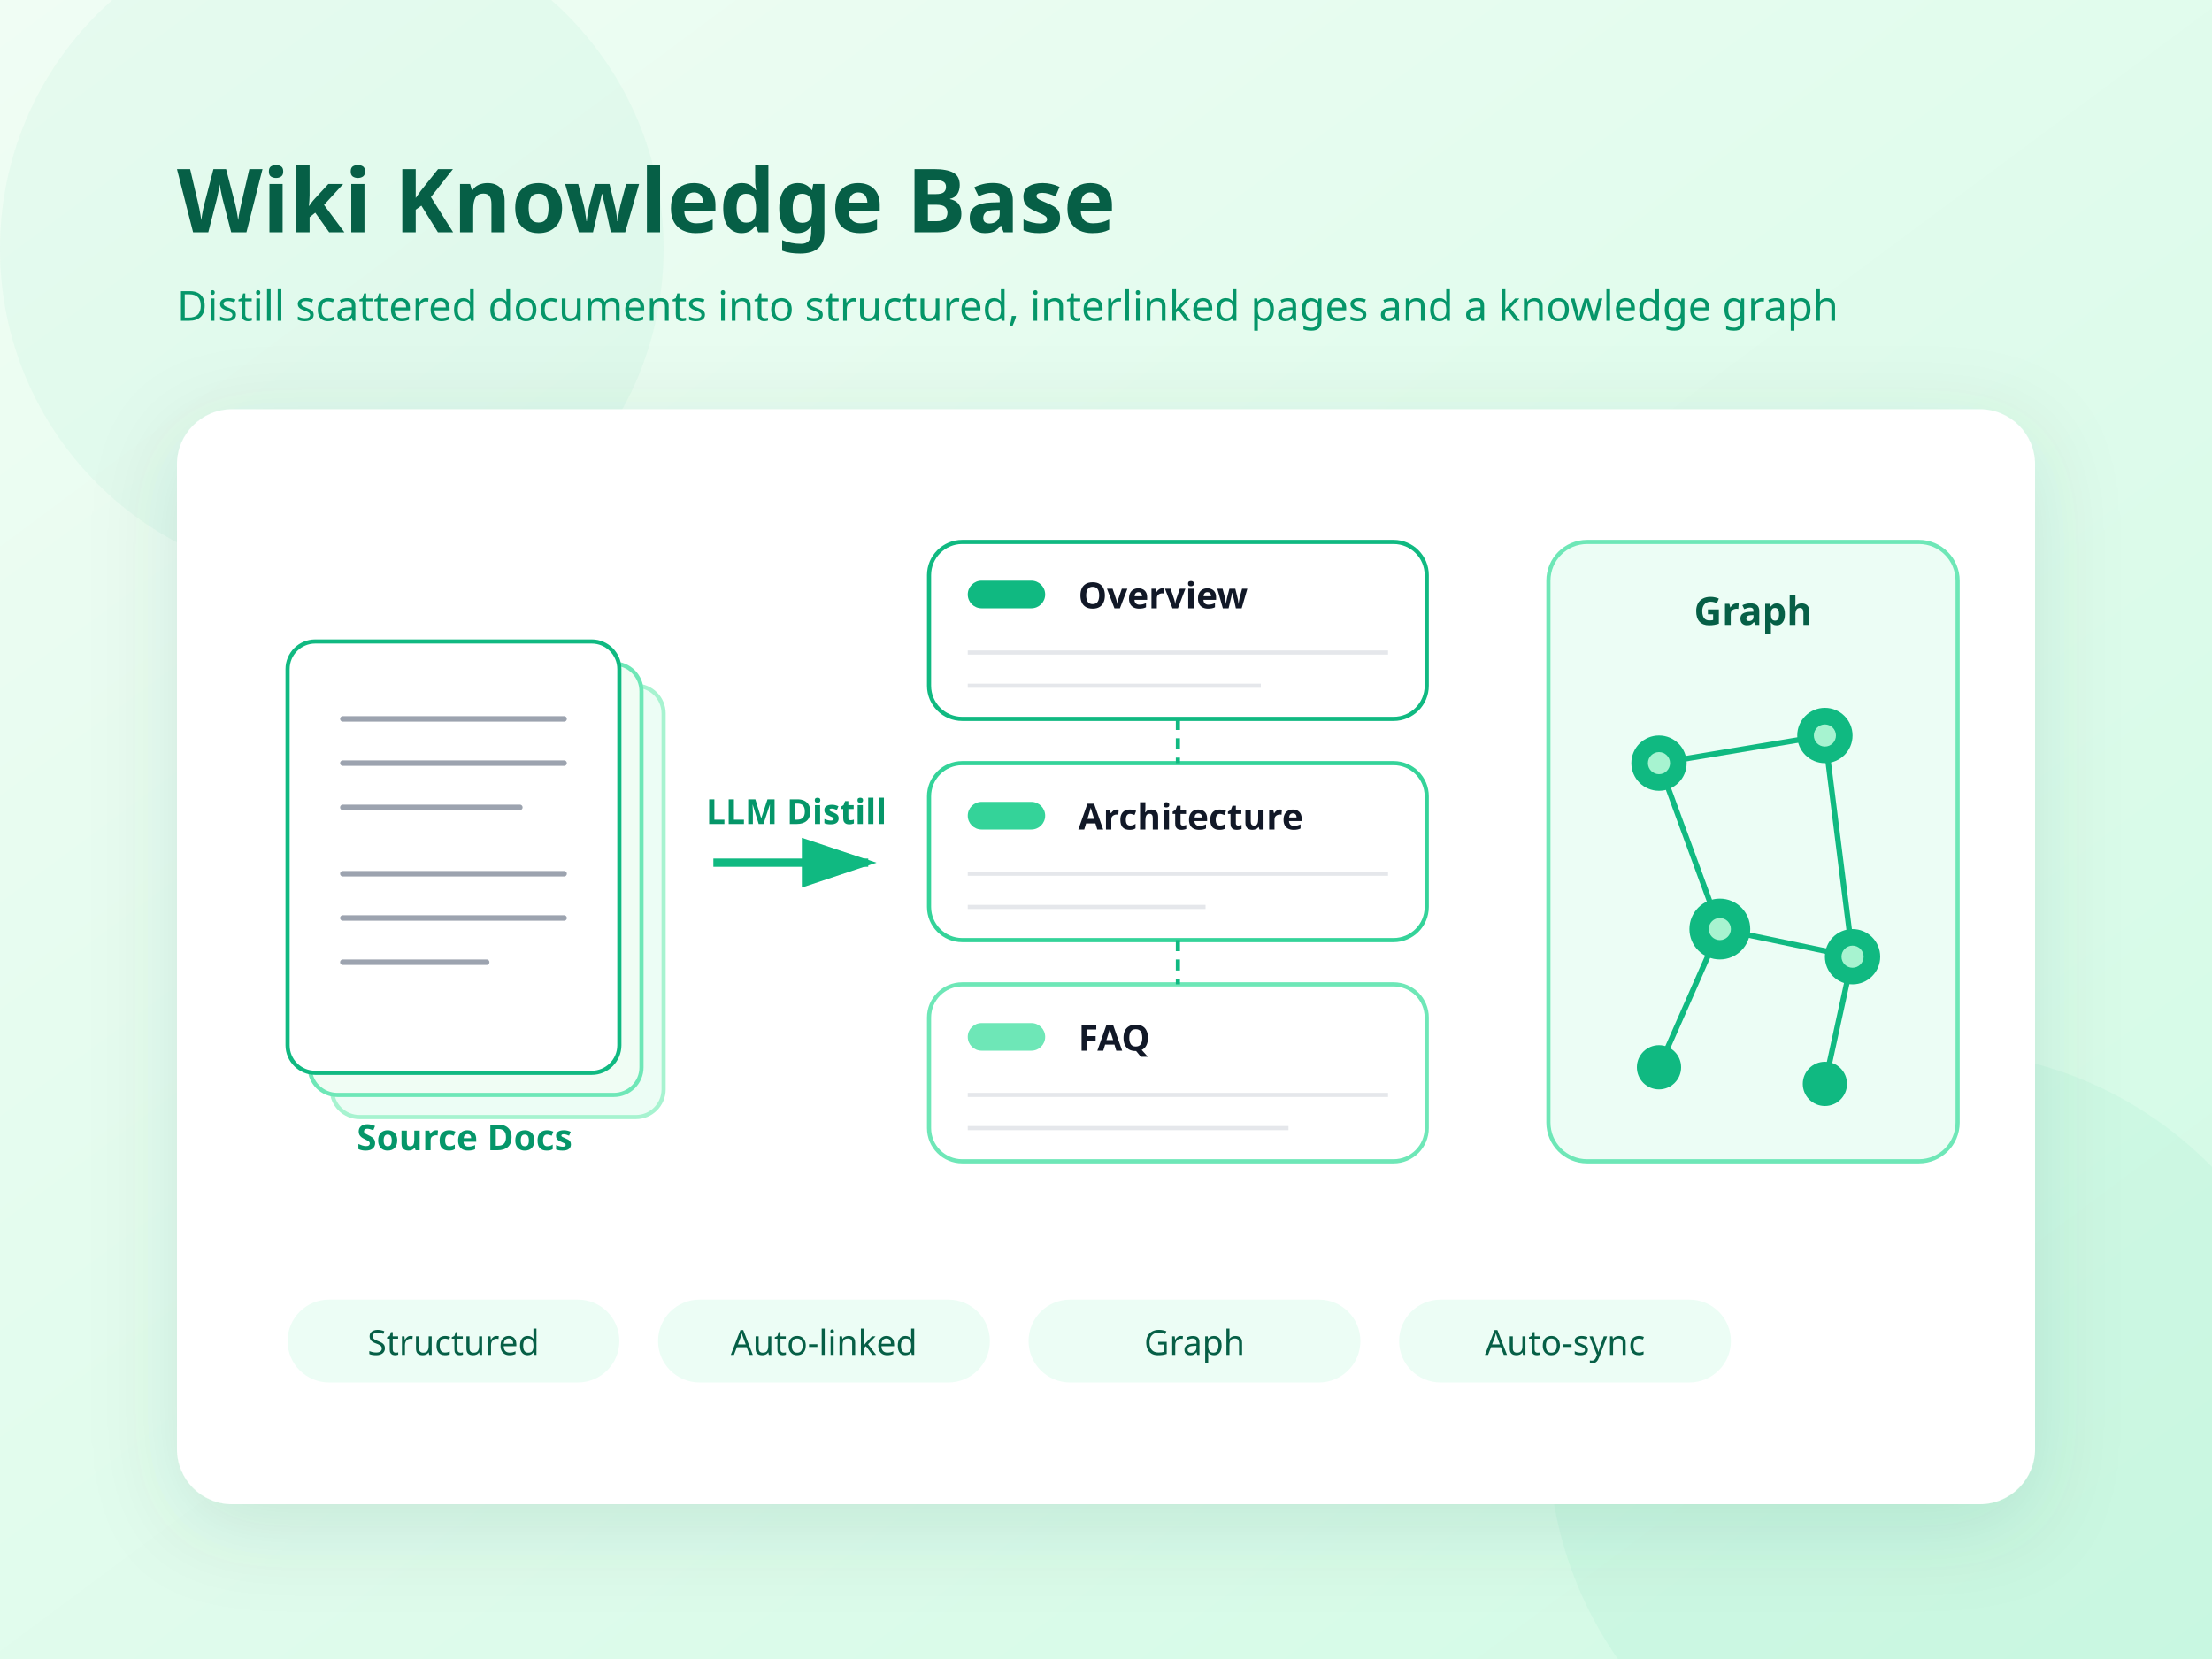
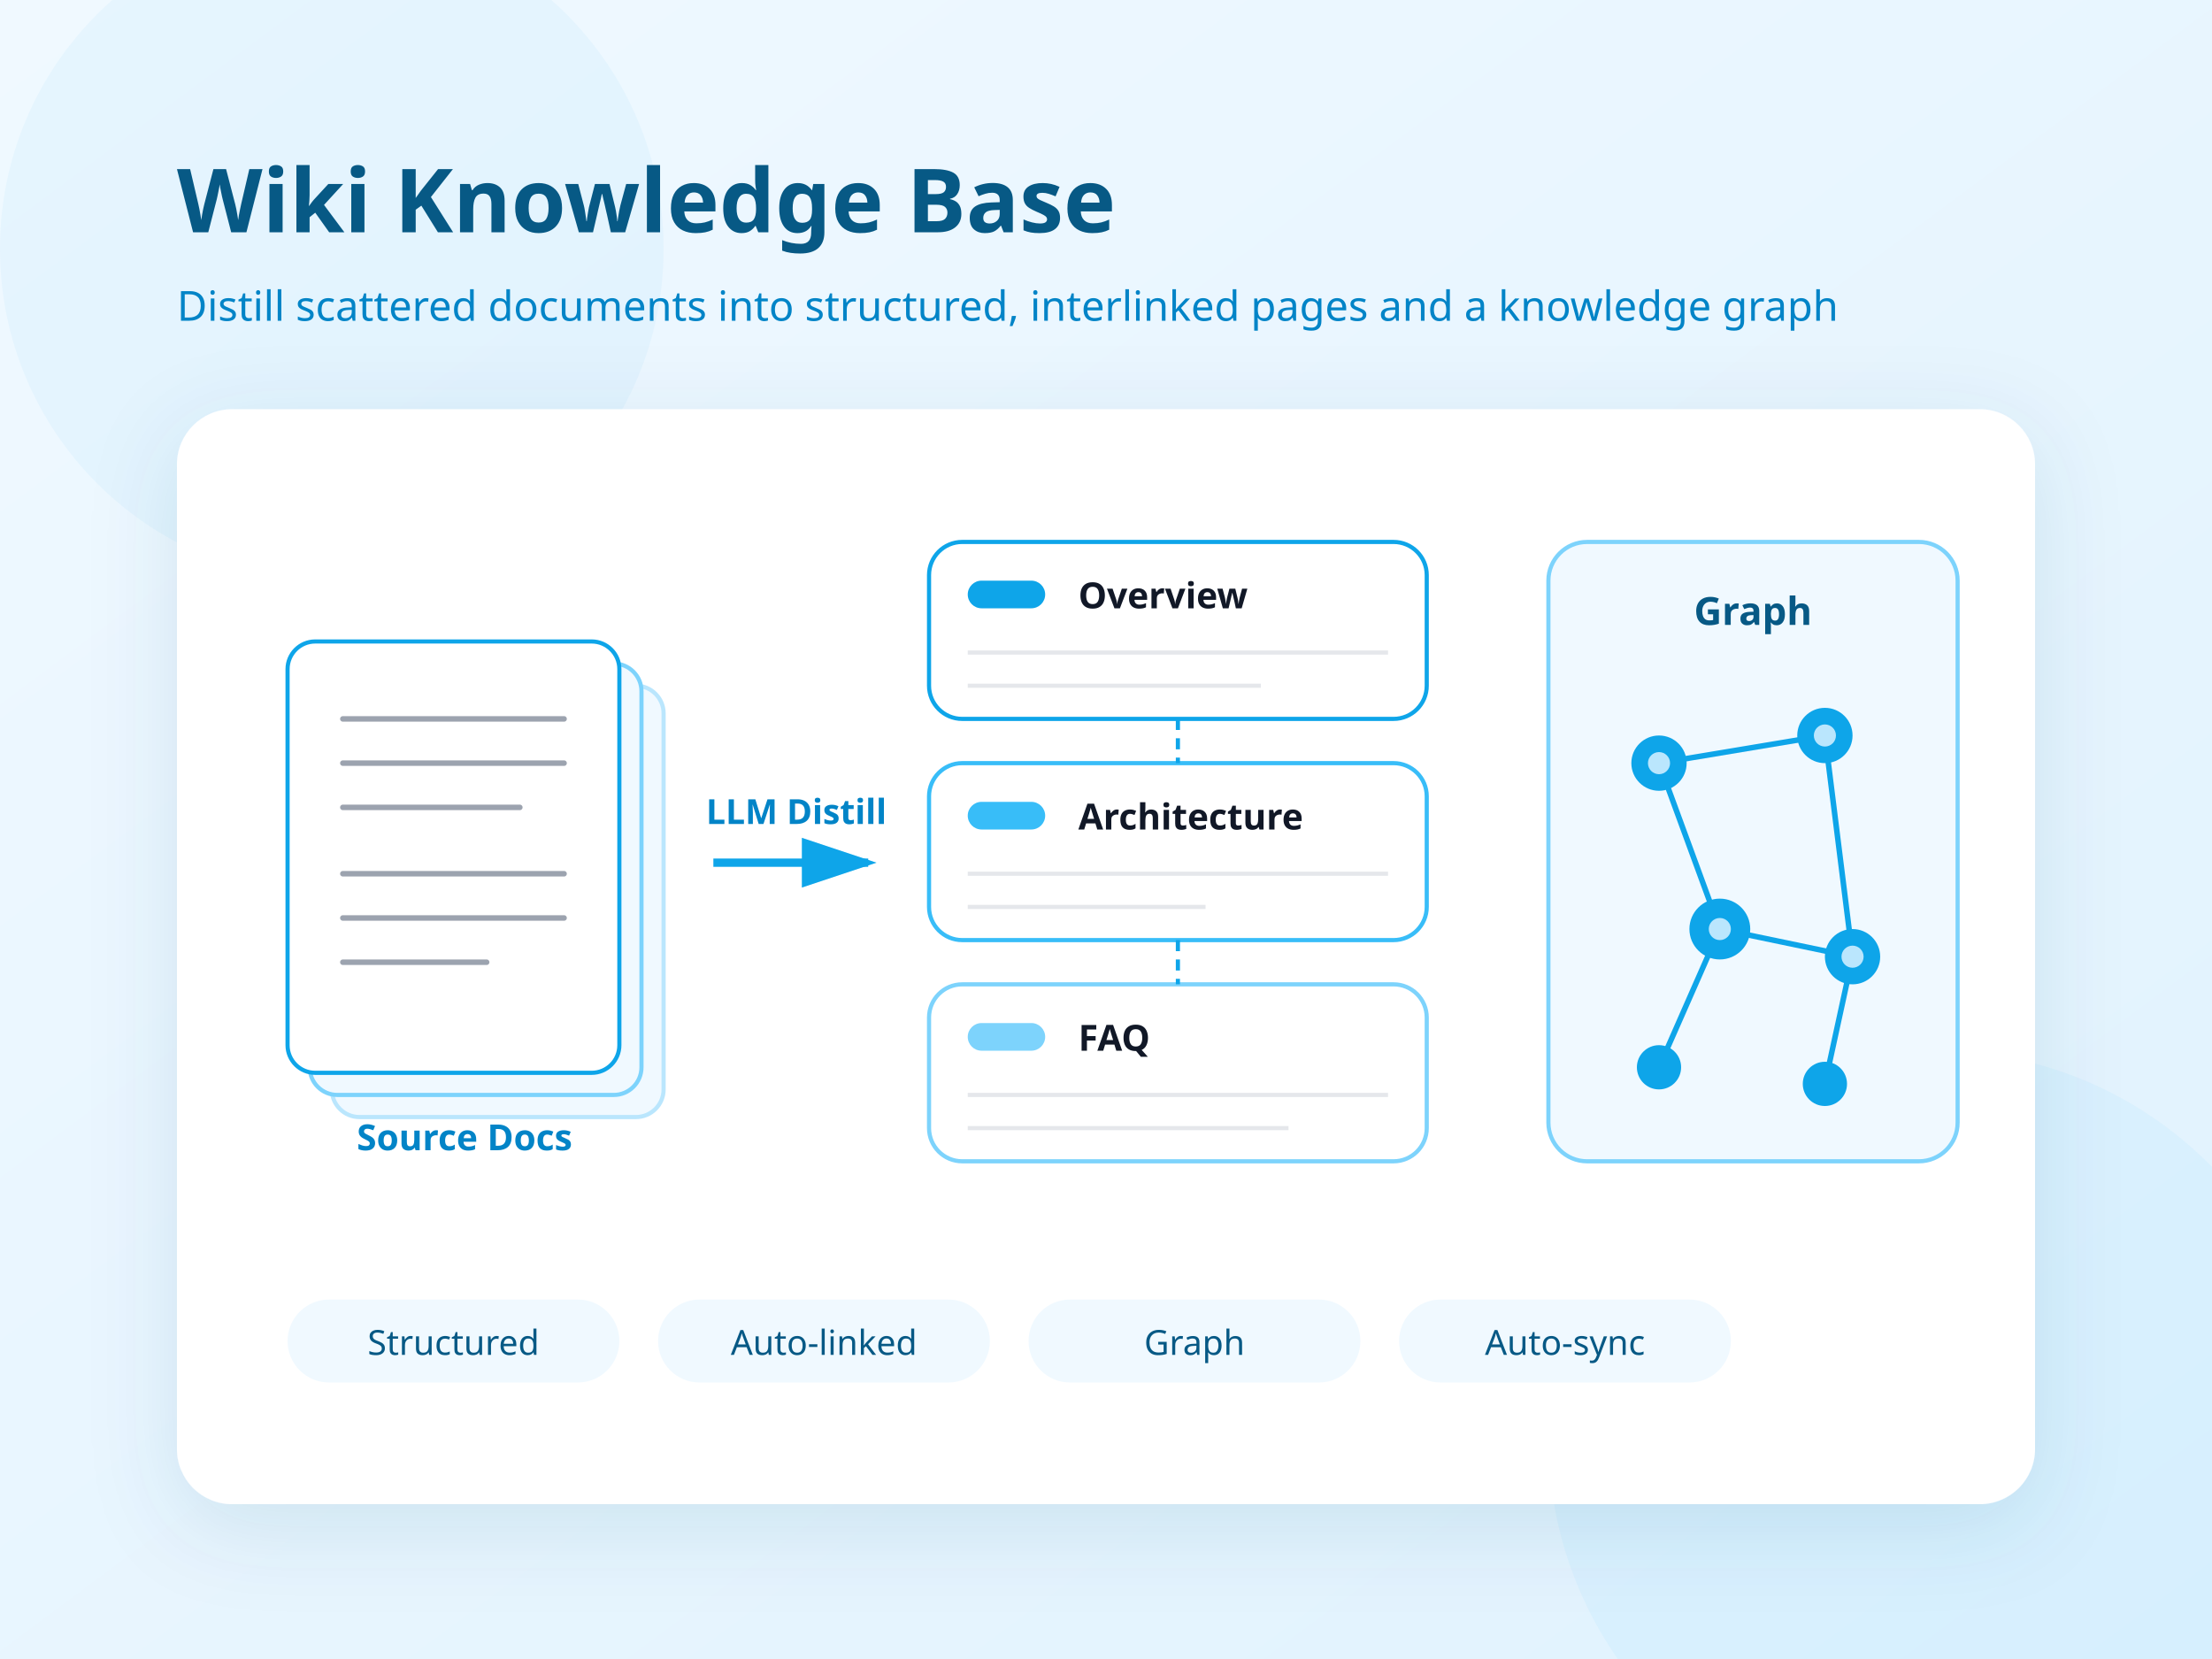
<svg xmlns="http://www.w3.org/2000/svg" viewBox="0 0 800 600">
  <defs>
    <linearGradient id="bg3" x1="0%" y1="0%" x2="100%" y2="100%">
-       <stop offset="0%" stop-color="#F0FDF4" />
-       <stop offset="100%" stop-color="#D1FAE5" />
+       <stop offset="0%" stop-color="#F0F9FF" />
+       <stop offset="100%" stop-color="#E0F2FE" />
    </linearGradient>
    <filter id="soft3" x="-20%" y="-20%" width="140%" height="140%">
-       <feDropShadow dx="0" dy="8" stdDeviation="16" flood-color="#065F46" flood-opacity="0.12" />
+       <feDropShadow dx="0" dy="8" stdDeviation="16" flood-color="#075985" flood-opacity="0.12" />
    </filter>
  </defs>
  <rect width="800" height="600" fill="url(#bg3)" />
-   <circle cx="120" cy="90" r="120" fill="#10B981" opacity="0.05" />
-   <circle cx="700" cy="520" r="140" fill="#34D399" opacity="0.06" />
-   <text x="64" y="84" font-family="PingFang SC, sans-serif" font-size="32" font-weight="700" fill="#065F46">Wiki Knowledge Base</text>
-   <text x="64" y="116" font-family="PingFang SC, sans-serif" font-size="15" fill="#059669">Distill scattered documents into structured, interlinked pages and a knowledge graph</text>
+   <circle cx="120" cy="90" r="120" fill="#0EA5E9" opacity="0.05" />
+   <circle cx="700" cy="520" r="140" fill="#38BDF8" opacity="0.06" />
+   <text x="64" y="84" font-family="PingFang SC, sans-serif" font-size="32" font-weight="700" fill="#075985">Wiki Knowledge Base</text>
+   <text x="64" y="116" font-family="PingFang SC, sans-serif" font-size="15" fill="#0284C7">Distill scattered documents into structured, interlinked pages and a knowledge graph</text>
  <g filter="url(#soft3)">
    <rect x="64" y="148" width="672" height="396" rx="20" fill="#FFFFFF" />
  </g>
  <g transform="translate(104, 232)">
-     <rect x="16" y="16" width="120" height="156" rx="10" fill="#ECFDF5" stroke="#A7F3D0" stroke-width="1.5" />
-     <rect x="8" y="8" width="120" height="156" rx="10" fill="#F0FDF4" stroke="#6EE7B7" stroke-width="1.5" />
-     <rect x="0" y="0" width="120" height="156" rx="10" fill="#FFFFFF" stroke="#10B981" stroke-width="1.5" />
+     <rect x="16" y="16" width="120" height="156" rx="10" fill="#F0F9FF" stroke="#BAE6FD" stroke-width="1.5" />
+     <rect x="8" y="8" width="120" height="156" rx="10" fill="#F0F9FF" stroke="#7DD3FC" stroke-width="1.5" />
+     <rect x="0" y="0" width="120" height="156" rx="10" fill="#FFFFFF" stroke="#0EA5E9" stroke-width="1.5" />
    <g stroke="#9CA3AF" stroke-width="2" stroke-linecap="round">
      <line x1="20" y1="28" x2="100" y2="28" />
      <line x1="20" y1="44" x2="100" y2="44" />
      <line x1="20" y1="60" x2="84" y2="60" />
      <line x1="20" y1="84" x2="100" y2="84" />
      <line x1="20" y1="100" x2="100" y2="100" />
      <line x1="20" y1="116" x2="72" y2="116" />
    </g>
-     <text x="64" y="184" font-family="PingFang SC, sans-serif" font-size="13" font-weight="600" fill="#059669" text-anchor="middle">Source Docs</text>
+     <text x="64" y="184" font-family="PingFang SC, sans-serif" font-size="13" font-weight="600" fill="#0284C7" text-anchor="middle">Source Docs</text>
  </g>
  <g transform="translate(258, 300)">
-     <path d="M0 12 H56" stroke="#10B981" stroke-width="3" marker-end="url(#arr3)" />
-     <text x="30" y="-2" font-family="PingFang SC, sans-serif" font-size="12.5" font-weight="600" fill="#059669" text-anchor="middle">LLM Distill</text>
+     <path d="M0 12 H56" stroke="#0EA5E9" stroke-width="3" marker-end="url(#arr3)" />
+     <text x="30" y="-2" font-family="PingFang SC, sans-serif" font-size="12.5" font-weight="600" fill="#0284C7" text-anchor="middle">LLM Distill</text>
  </g>
  <g transform="translate(336, 196)">
-     <rect width="180" height="64" rx="12" fill="#FFFFFF" stroke="#10B981" stroke-width="1.5" />
-     <rect x="14" y="14" width="28" height="10" rx="5" fill="#10B981" />
+     <rect width="180" height="64" rx="12" fill="#FFFFFF" stroke="#0EA5E9" stroke-width="1.5" />
+     <rect x="14" y="14" width="28" height="10" rx="5" fill="#0EA5E9" />
    <text x="54" y="24" font-family="PingFang SC, sans-serif" font-size="13" font-weight="600" fill="#111827">Overview</text>
    <line x1="14" y1="40" x2="166" y2="40" stroke="#E5E7EB" stroke-width="1.5" />
    <line x1="14" y1="52" x2="120" y2="52" stroke="#E5E7EB" stroke-width="1.5" />
  </g>
  <g transform="translate(336, 276)">
-     <rect width="180" height="64" rx="12" fill="#FFFFFF" stroke="#34D399" stroke-width="1.5" />
-     <rect x="14" y="14" width="28" height="10" rx="5" fill="#34D399" />
+     <rect width="180" height="64" rx="12" fill="#FFFFFF" stroke="#38BDF8" stroke-width="1.5" />
+     <rect x="14" y="14" width="28" height="10" rx="5" fill="#38BDF8" />
    <text x="54" y="24" font-family="PingFang SC, sans-serif" font-size="13" font-weight="600" fill="#111827">Architecture</text>
    <line x1="14" y1="40" x2="166" y2="40" stroke="#E5E7EB" stroke-width="1.5" />
    <line x1="14" y1="52" x2="100" y2="52" stroke="#E5E7EB" stroke-width="1.5" />
  </g>
  <g transform="translate(336, 356)">
-     <rect width="180" height="64" rx="12" fill="#FFFFFF" stroke="#6EE7B7" stroke-width="1.5" />
-     <rect x="14" y="14" width="28" height="10" rx="5" fill="#6EE7B7" />
+     <rect width="180" height="64" rx="12" fill="#FFFFFF" stroke="#7DD3FC" stroke-width="1.5" />
+     <rect x="14" y="14" width="28" height="10" rx="5" fill="#7DD3FC" />
    <text x="54" y="24" font-family="PingFang SC, sans-serif" font-size="13" font-weight="600" fill="#111827">FAQ</text>
    <line x1="14" y1="40" x2="166" y2="40" stroke="#E5E7EB" stroke-width="1.5" />
    <line x1="14" y1="52" x2="130" y2="52" stroke="#E5E7EB" stroke-width="1.5" />
  </g>
-   <g stroke="#10B981" stroke-width="1.5" stroke-dasharray="4,3">
+   <g stroke="#0EA5E9" stroke-width="1.5" stroke-dasharray="4,3">
    <path d="M426 260 V276" fill="none" />
    <path d="M426 340 V356" fill="none" />
  </g>
  <g transform="translate(560, 196)">
-     <rect width="148" height="224" rx="14" fill="#ECFDF5" stroke="#6EE7B7" stroke-width="1.5" />
-     <text x="74" y="30" font-family="PingFang SC, sans-serif" font-size="14" font-weight="700" fill="#065F46" text-anchor="middle">Graph</text>
-     <g stroke="#10B981" stroke-width="2">
+     <rect width="148" height="224" rx="14" fill="#F0F9FF" stroke="#7DD3FC" stroke-width="1.5" />
+     <text x="74" y="30" font-family="PingFang SC, sans-serif" font-size="14" font-weight="700" fill="#075985" text-anchor="middle">Graph</text>
+     <g stroke="#0EA5E9" stroke-width="2">
      <line x1="40" y1="80" x2="100" y2="70" />
      <line x1="40" y1="80" x2="62" y2="140" />
      <line x1="100" y1="70" x2="110" y2="150" />
      <line x1="62" y1="140" x2="110" y2="150" />
      <line x1="62" y1="140" x2="40" y2="190" />
      <line x1="110" y1="150" x2="100" y2="196" />
    </g>
-     <g fill="#10B981">
+     <g fill="#0EA5E9">
      <circle cx="40" cy="80" r="10" />
      <circle cx="100" cy="70" r="10" />
      <circle cx="62" cy="140" r="11" />
      <circle cx="110" cy="150" r="10" />
      <circle cx="40" cy="190" r="8" />
      <circle cx="100" cy="196" r="8" />
    </g>
-     <g fill="#A7F3D0">
+     <g fill="#BAE6FD">
      <circle cx="40" cy="80" r="4" />
      <circle cx="100" cy="70" r="4" />
      <circle cx="62" cy="140" r="4" />
      <circle cx="110" cy="150" r="4" />
    </g>
  </g>
-   <g transform="translate(104, 470)" font-family="PingFang SC, sans-serif" font-size="12.5" fill="#065F46" text-anchor="middle">
-     <rect x="0" y="0" width="120" height="30" rx="15" fill="#ECFDF5" />
+   <g transform="translate(104, 470)" font-family="PingFang SC, sans-serif" font-size="12.5" fill="#075985" text-anchor="middle">
+     <rect x="0" y="0" width="120" height="30" rx="15" fill="#F0F9FF" />
    <text x="60" y="20">Structured</text>
-     <rect x="134" y="0" width="120" height="30" rx="15" fill="#ECFDF5" />
+     <rect x="134" y="0" width="120" height="30" rx="15" fill="#F0F9FF" />
    <text x="194" y="20">Auto-linked</text>
-     <rect x="268" y="0" width="120" height="30" rx="15" fill="#ECFDF5" />
+     <rect x="268" y="0" width="120" height="30" rx="15" fill="#F0F9FF" />
    <text x="328" y="20">Graph</text>
-     <rect x="402" y="0" width="120" height="30" rx="15" fill="#ECFDF5" />
+     <rect x="402" y="0" width="120" height="30" rx="15" fill="#F0F9FF" />
    <text x="462" y="20">Auto-sync</text>
  </g>
  <defs>
    <marker id="arr3" markerWidth="9" markerHeight="9" refX="8" refY="3" orient="auto">
-       <polygon points="0 0, 9 3, 0 6" fill="#10B981" />
+       <polygon points="0 0, 9 3, 0 6" fill="#0EA5E9" />
    </marker>
  </defs>
</svg>
